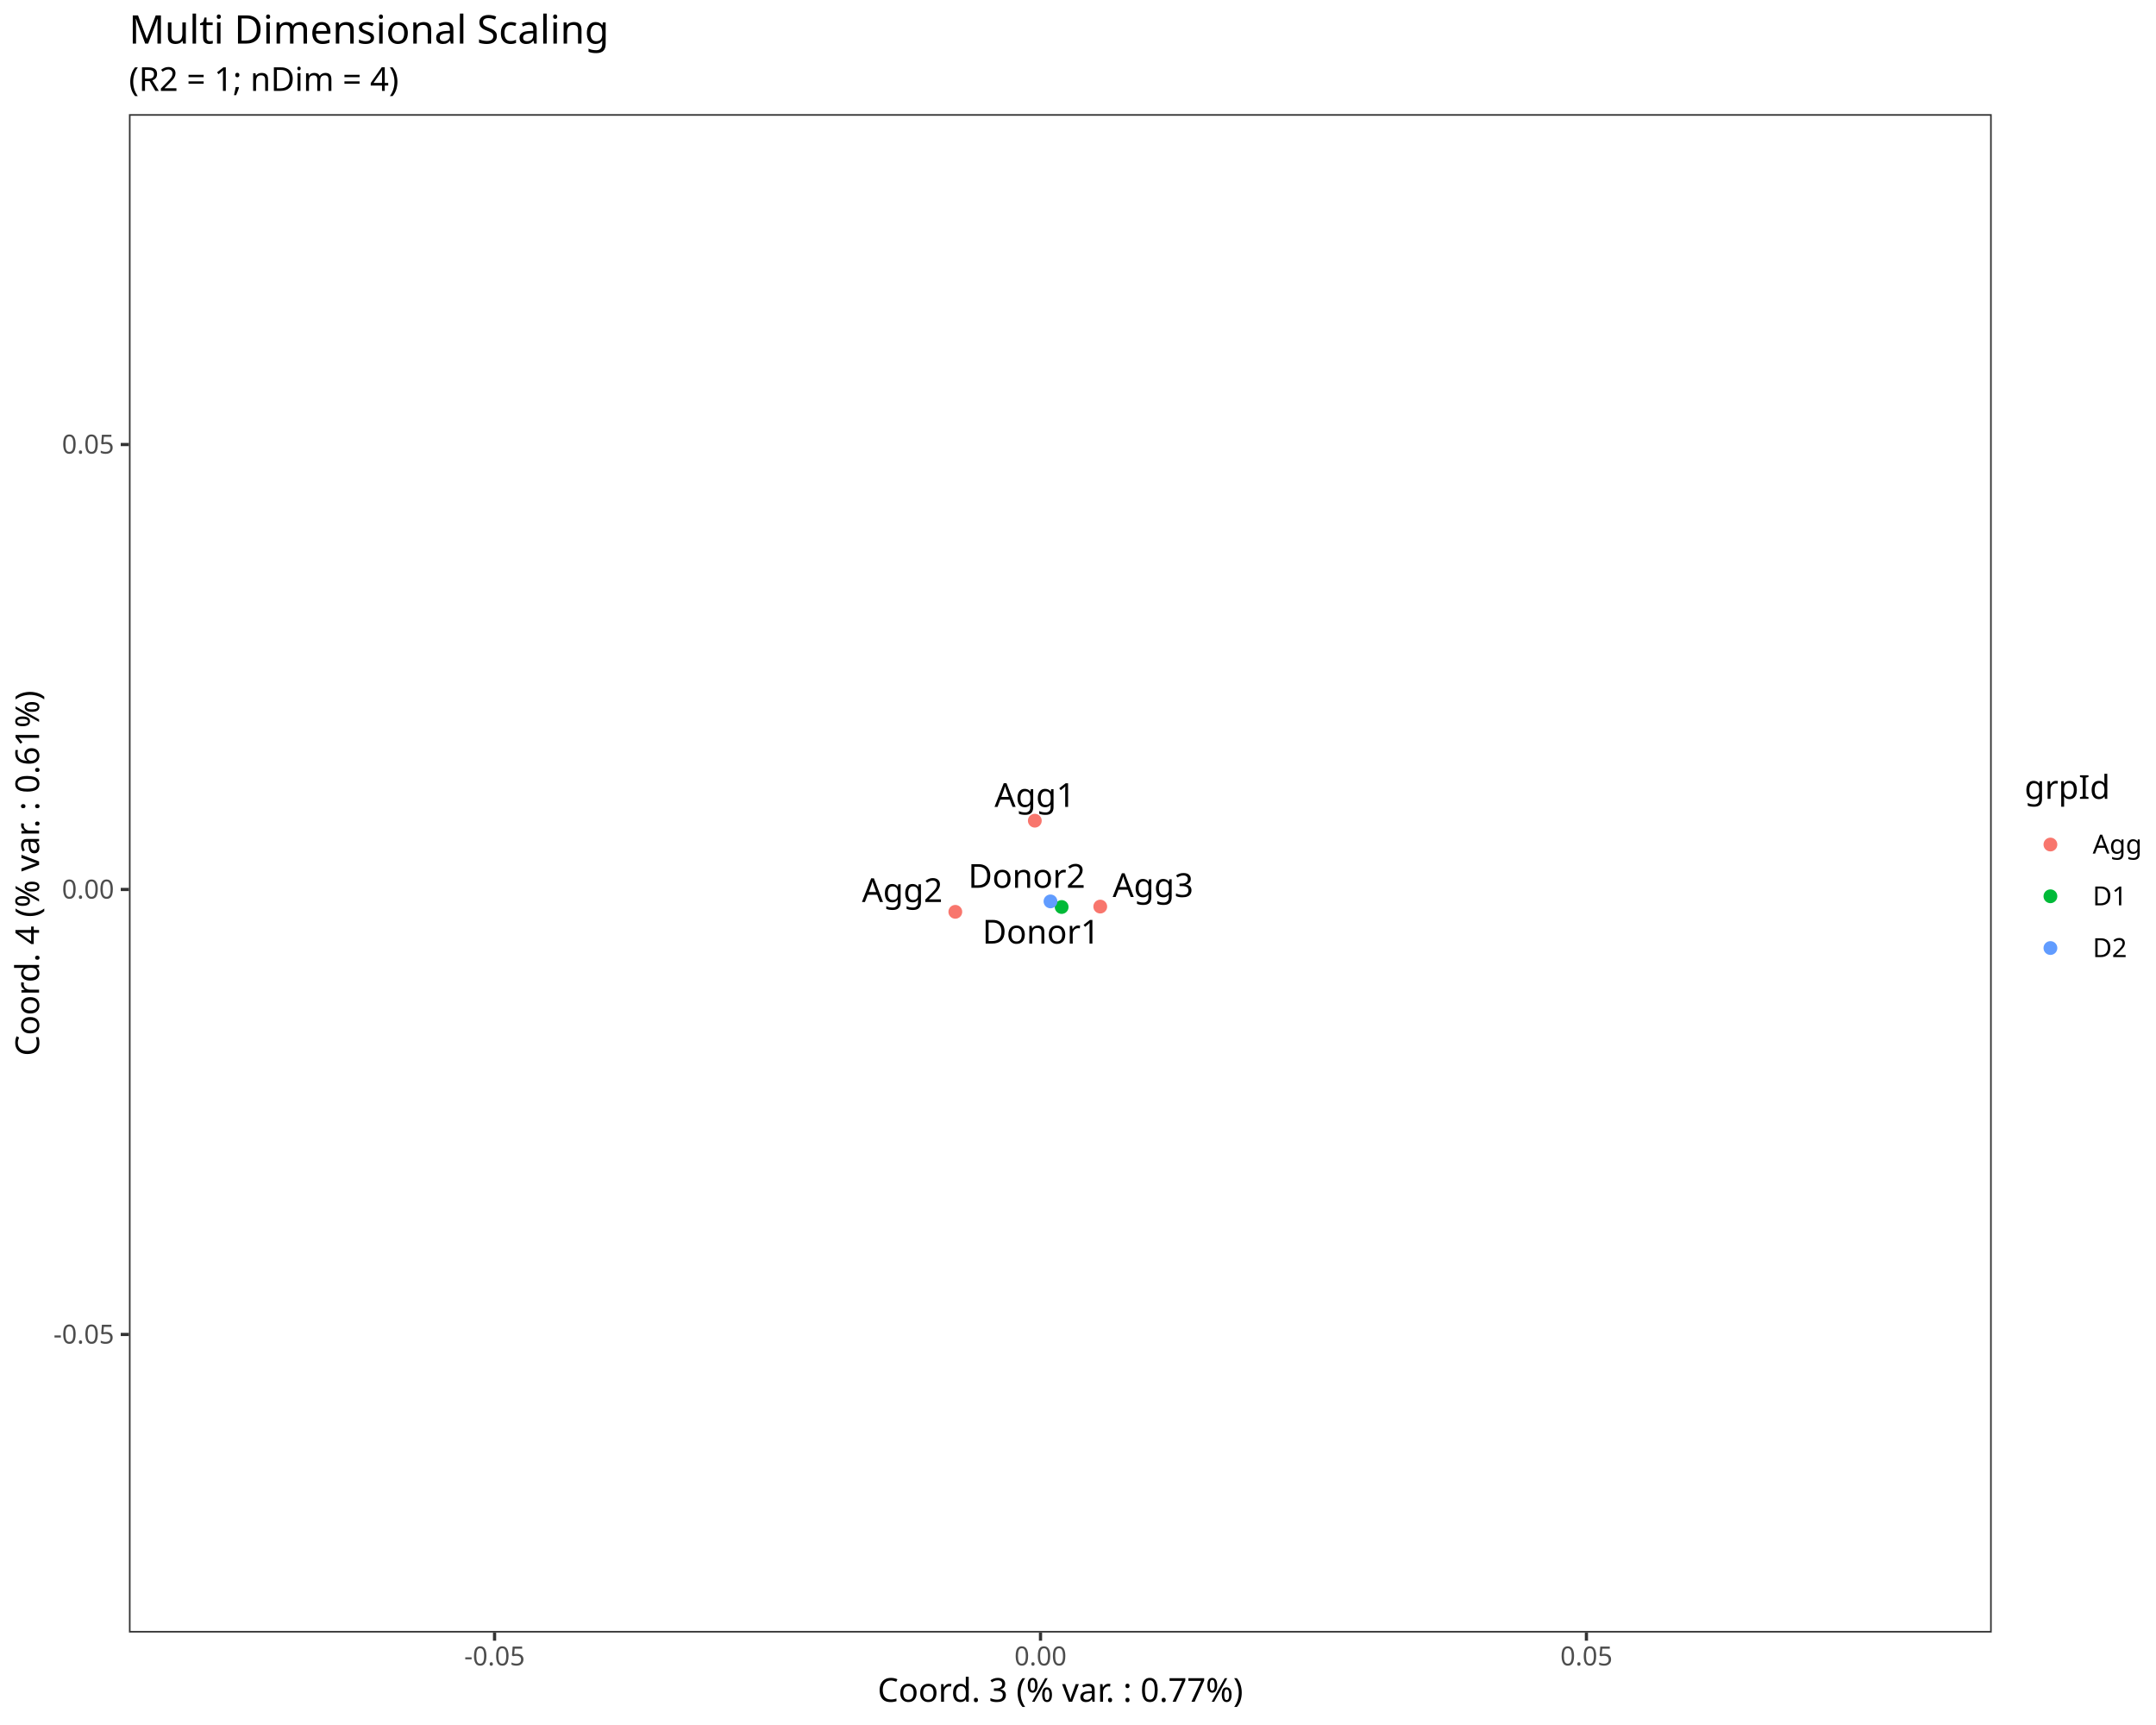
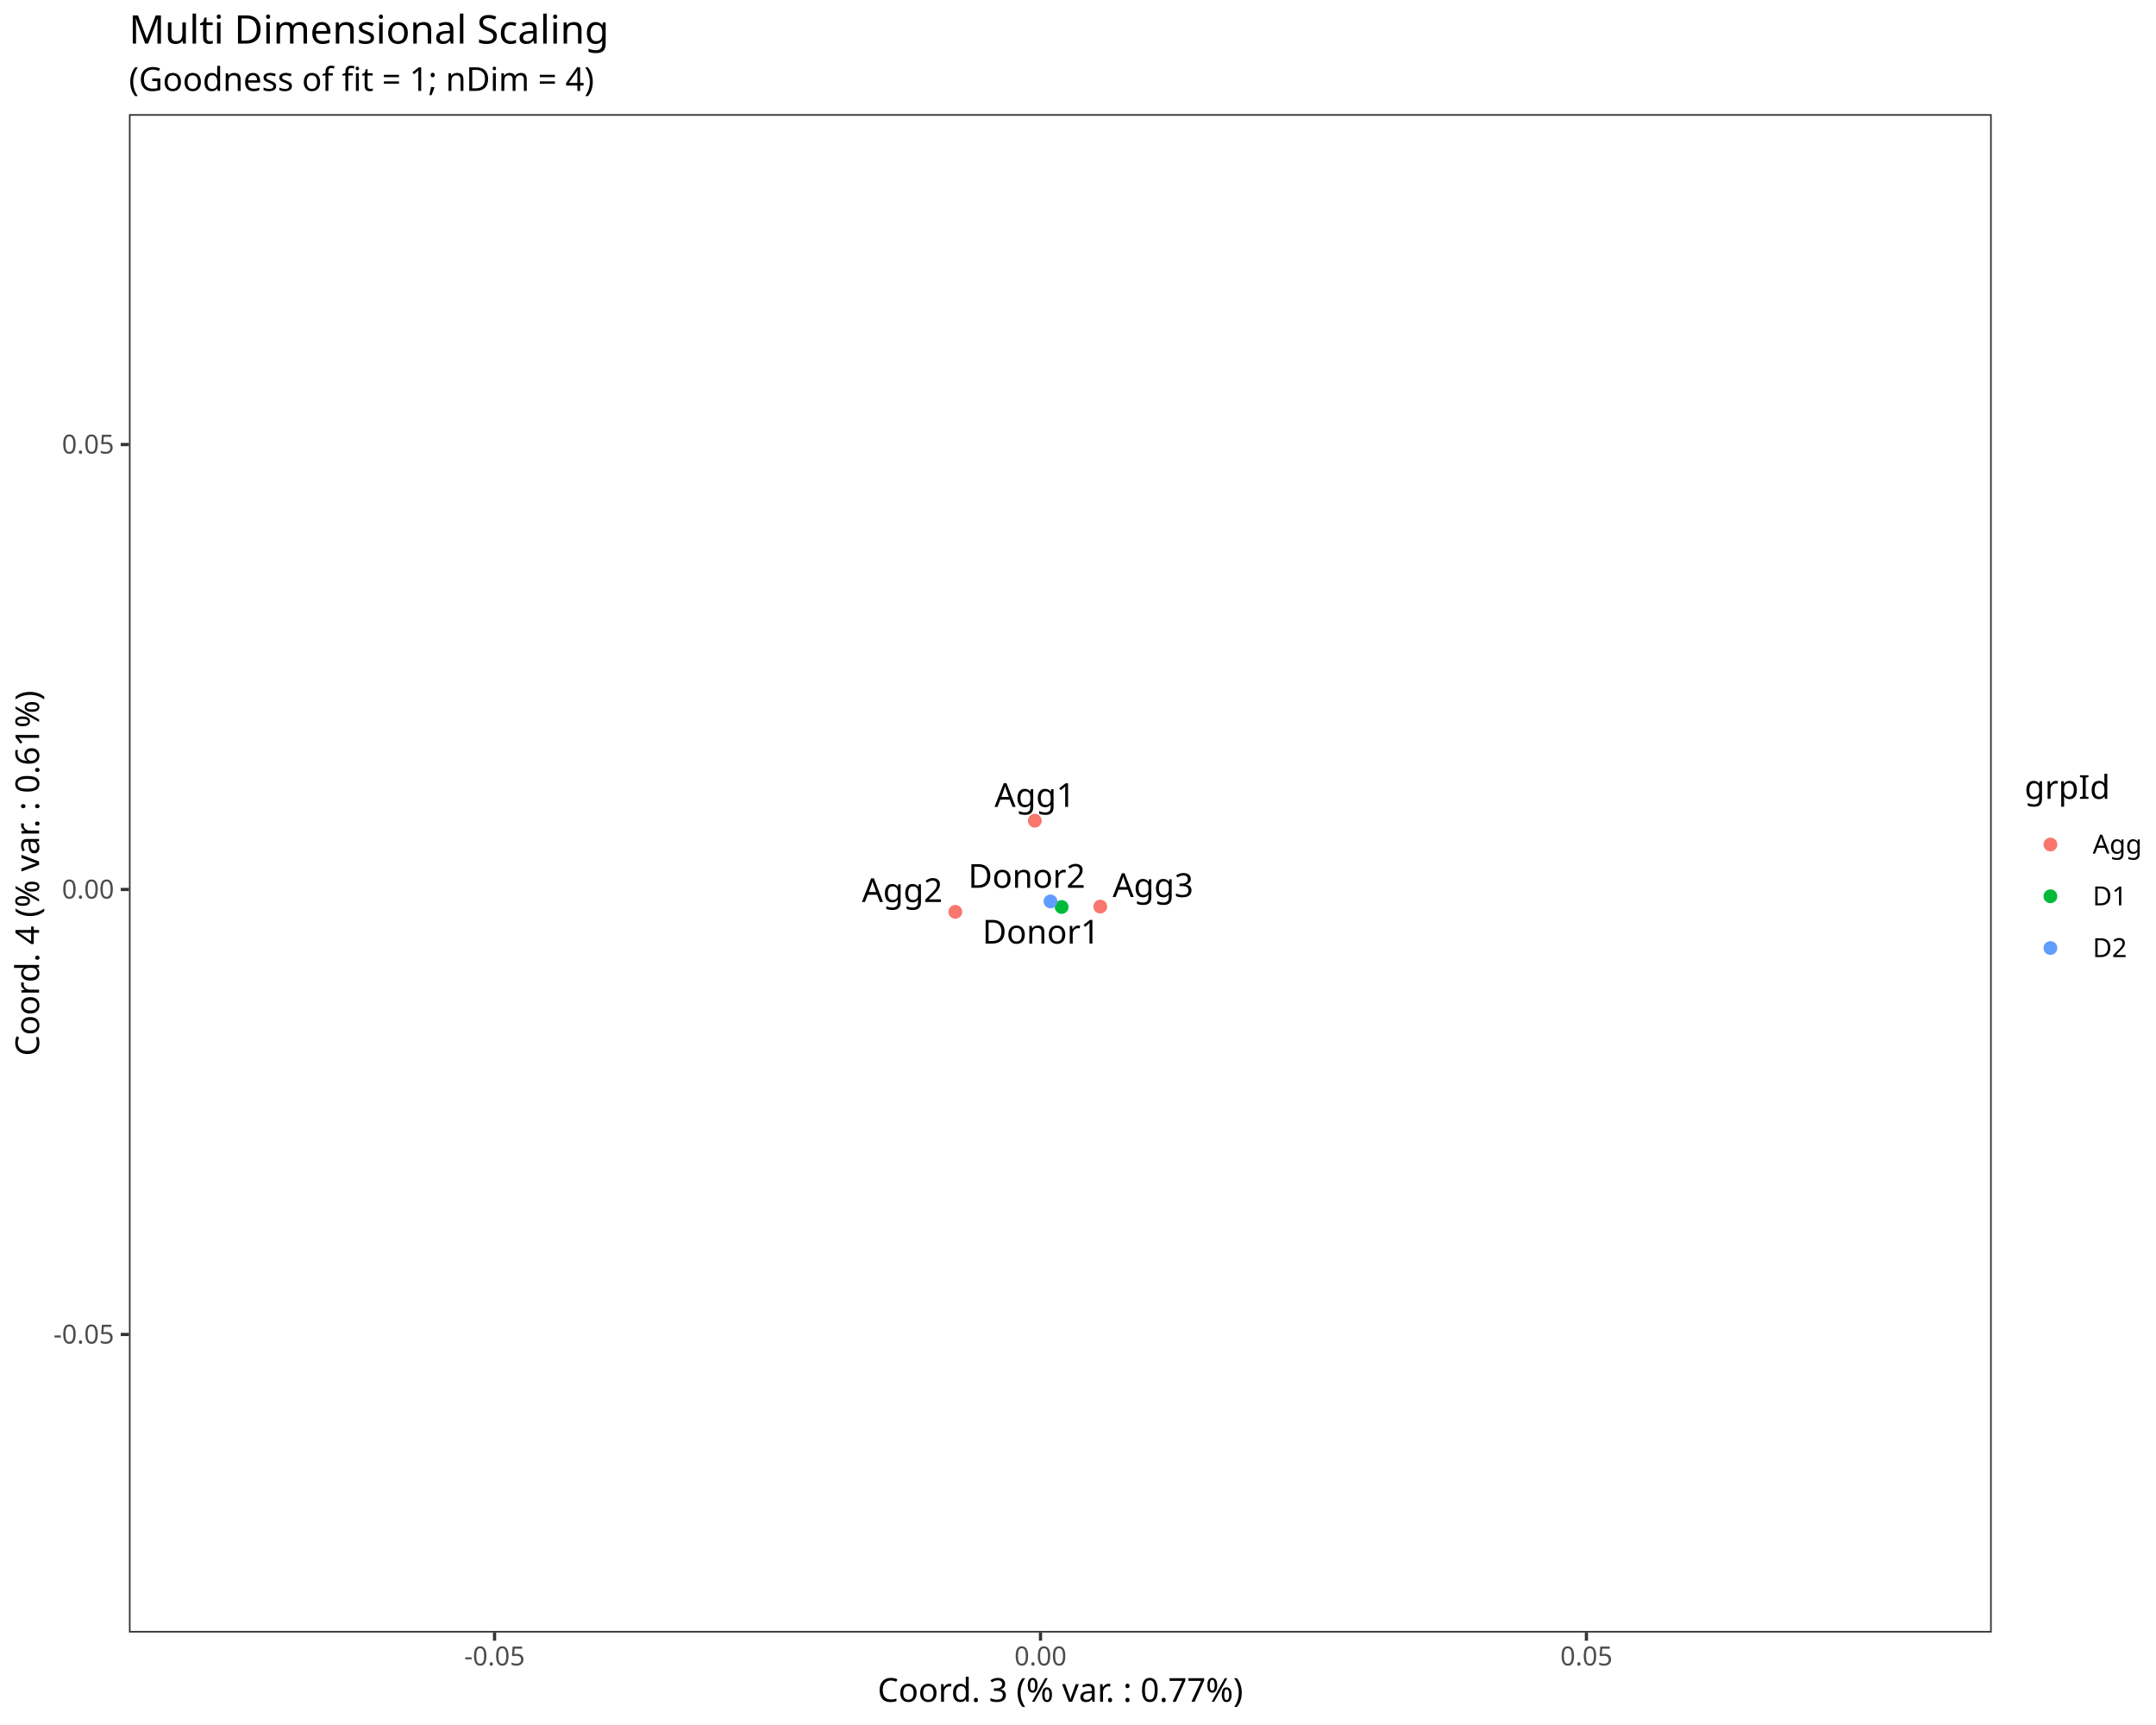
<svg xmlns="http://www.w3.org/2000/svg" class="svglite" data-engine-version="2.0" width="720.00pt" height="576.00pt" viewBox="0 0 720.00 576.00">
  <defs>
    <style type="text/css">
    .svglite line, .svglite polyline, .svglite polygon, .svglite path, .svglite rect, .svglite circle {
      fill: none;
      stroke: #000000;
      stroke-linecap: round;
      stroke-linejoin: round;
      stroke-miterlimit: 10.00;
    }
  </style>
  </defs>
  <rect width="100%" height="100%" style="stroke: none; fill: #FFFFFF;" />
  <defs>
    <clipPath id="cpMC4wMHw3MjAuMDB8MC4wMHw1NzYuMDA=">
      <rect x="0.00" y="0.00" width="720.00" height="576.00" />
    </clipPath>
  </defs>
  <g clip-path="url(#cpMC4wMHw3MjAuMDB8MC4wMHw1NzYuMDA=)">
    <rect x="-0" y="0.00" width="720.00" height="576.00" style="stroke-width: 1.07; stroke: #FFFFFF; fill: #FFFFFF;" />
  </g>
  <defs>
    <clipPath id="cpNDMuMDZ8NjY1LjE0fDM4LjEyfDU0NS4xMQ==">
      <rect x="43.06" y="38.12" width="622.08" height="507.00" />
    </clipPath>
  </defs>
  <g clip-path="url(#cpNDMuMDZ8NjY1LjE0fDM4LjEyfDU0NS4xMQ==)">
    <rect x="43.06" y="38.12" width="622.08" height="507.00" style="stroke-width: 1.07; stroke: none; fill: #FFFFFF;" />
    <text x="347.64" y="315.07" text-anchor="middle" style="font-size: 11.04px; font-family: sans;" textLength="36.21px" lengthAdjust="spacingAndGlyphs">Donor1</text>
    <text x="342.88" y="296.45" text-anchor="middle" style="font-size: 11.04px; font-family: sans;" textLength="36.21px" lengthAdjust="spacingAndGlyphs">Donor2</text>
    <text x="345.60" y="269.44" text-anchor="middle" style="font-size: 11.04px; font-family: sans;" textLength="25.79px" lengthAdjust="spacingAndGlyphs">Agg1</text>
    <text x="301.32" y="301.20" text-anchor="middle" style="font-size: 11.04px; font-family: sans;" textLength="25.79px" lengthAdjust="spacingAndGlyphs">Agg2</text>
    <text x="385.05" y="299.52" text-anchor="middle" style="font-size: 11.04px; font-family: sans;" textLength="25.79px" lengthAdjust="spacingAndGlyphs">Agg3</text>
    <circle cx="354.54" cy="302.86" r="1.95" style="stroke-width: 0.71; stroke: #00BA38; fill: #00BA38;" />
    <circle cx="350.81" cy="300.99" r="1.95" style="stroke-width: 0.71; stroke: #619CFF; fill: #619CFF;" />
    <circle cx="345.58" cy="274.04" r="1.95" style="stroke-width: 0.71; stroke: #F8766D; fill: #F8766D;" />
    <circle cx="319.03" cy="304.47" r="1.95" style="stroke-width: 0.71; stroke: #F8766D; fill: #F8766D;" />
    <circle cx="367.43" cy="302.72" r="1.95" style="stroke-width: 0.71; stroke: #F8766D; fill: #F8766D;" />
    <rect x="43.06" y="38.12" width="622.08" height="507.00" style="stroke-width: 1.07; stroke: #333333;" />
  </g>
  <g clip-path="url(#cpMC4wMHw3MjAuMDB8MC4wMHw1NzYuMDA=)">
    <text x="38.13" y="448.63" text-anchor="end" style="font-size: 8.80px; fill: #4D4D4D; font-family: sans;" textLength="20.06px" lengthAdjust="spacingAndGlyphs">-0.05</text>
    <text x="38.13" y="300.04" text-anchor="end" style="font-size: 8.80px; fill: #4D4D4D; font-family: sans;" textLength="17.13px" lengthAdjust="spacingAndGlyphs">0.00</text>
    <text x="38.13" y="151.45" text-anchor="end" style="font-size: 8.80px; fill: #4D4D4D; font-family: sans;" textLength="17.13px" lengthAdjust="spacingAndGlyphs">0.05</text>
    <polyline points="40.32,445.60 43.06,445.60 " style="stroke-width: 1.07; stroke: #333333; stroke-linecap: butt;" />
    <polyline points="40.32,297.01 43.06,297.01 " style="stroke-width: 1.07; stroke: #333333; stroke-linecap: butt;" />
    <polyline points="40.32,148.43 43.06,148.43 " style="stroke-width: 1.07; stroke: #333333; stroke-linecap: butt;" />
    <polyline points="165.16,547.85 165.16,545.11 " style="stroke-width: 1.07; stroke: #333333; stroke-linecap: butt;" />
    <polyline points="347.48,547.85 347.48,545.11 " style="stroke-width: 1.07; stroke: #333333; stroke-linecap: butt;" />
    <polyline points="529.79,547.85 529.79,545.11 " style="stroke-width: 1.07; stroke: #333333; stroke-linecap: butt;" />
    <text x="165.16" y="556.10" text-anchor="middle" style="font-size: 8.80px; fill: #4D4D4D; font-family: sans;" textLength="20.06px" lengthAdjust="spacingAndGlyphs">-0.05</text>
    <text x="347.48" y="556.10" text-anchor="middle" style="font-size: 8.80px; fill: #4D4D4D; font-family: sans;" textLength="17.13px" lengthAdjust="spacingAndGlyphs">0.00</text>
    <text x="529.79" y="556.10" text-anchor="middle" style="font-size: 8.80px; fill: #4D4D4D; font-family: sans;" textLength="17.13px" lengthAdjust="spacingAndGlyphs">0.05</text>
    <text x="354.10" y="568.24" text-anchor="middle" style="font-size: 11.00px; font-family: sans;" textLength="124.11px" lengthAdjust="spacingAndGlyphs">Coord. 3 (% var. : 0.77%)</text>
    <text transform="translate(13.05,291.61) rotate(-90)" text-anchor="middle" style="font-size: 11.00px; font-family: sans;" textLength="124.11px" lengthAdjust="spacingAndGlyphs">Coord. 4 (% var. : 0.61%)</text>
    <rect x="676.10" y="258.03" width="38.42" height="67.17" style="stroke-width: 1.07; stroke: none; fill: #FFFFFF;" />
    <text x="676.10" y="266.74" style="font-size: 11.00px; font-family: sans;" textLength="25.07px" lengthAdjust="spacingAndGlyphs">grpId</text>
    <rect x="676.10" y="273.36" width="17.28" height="17.28" style="stroke-width: 1.07; stroke: none; fill: #FFFFFF;" />
    <circle cx="684.74" cy="282.00" r="1.95" style="stroke-width: 0.71; stroke: #F8766D; fill: #F8766D;" />
    <rect x="676.10" y="290.64" width="17.28" height="17.28" style="stroke-width: 1.07; stroke: none; fill: #FFFFFF;" />
    <circle cx="684.74" cy="299.28" r="1.95" style="stroke-width: 0.71; stroke: #00BA38; fill: #00BA38;" />
    <rect x="676.10" y="307.92" width="17.28" height="17.28" style="stroke-width: 1.07; stroke: none; fill: #FFFFFF;" />
    <circle cx="684.74" cy="316.56" r="1.95" style="stroke-width: 0.71; stroke: #619CFF; fill: #619CFF;" />
    <text x="698.86" y="285.03" style="font-size: 8.80px; font-family: sans;" textLength="15.66px" lengthAdjust="spacingAndGlyphs">Agg</text>
    <text x="698.86" y="302.31" style="font-size: 8.80px; font-family: sans;" textLength="11.25px" lengthAdjust="spacingAndGlyphs">D1</text>
    <text x="698.86" y="319.59" style="font-size: 8.80px; font-family: sans;" textLength="11.25px" lengthAdjust="spacingAndGlyphs">D2</text>
-     <text x="43.06" y="30.35" style="font-size: 11.00px; font-family: sans;" textLength="90.49px" lengthAdjust="spacingAndGlyphs">(R2 = 1; nDim = 4)</text>
+     <text x="43.06" y="30.35" style="font-size: 11.00px; font-family: sans;" textLength="150.43px" lengthAdjust="spacingAndGlyphs">(Goodness of fit = 1; nDim = 4)</text>
    <text x="43.06" y="14.56" style="font-size: 13.20px; font-family: sans;" textLength="151.15px" lengthAdjust="spacingAndGlyphs">Multi Dimensional Scaling</text>
  </g>
</svg>
